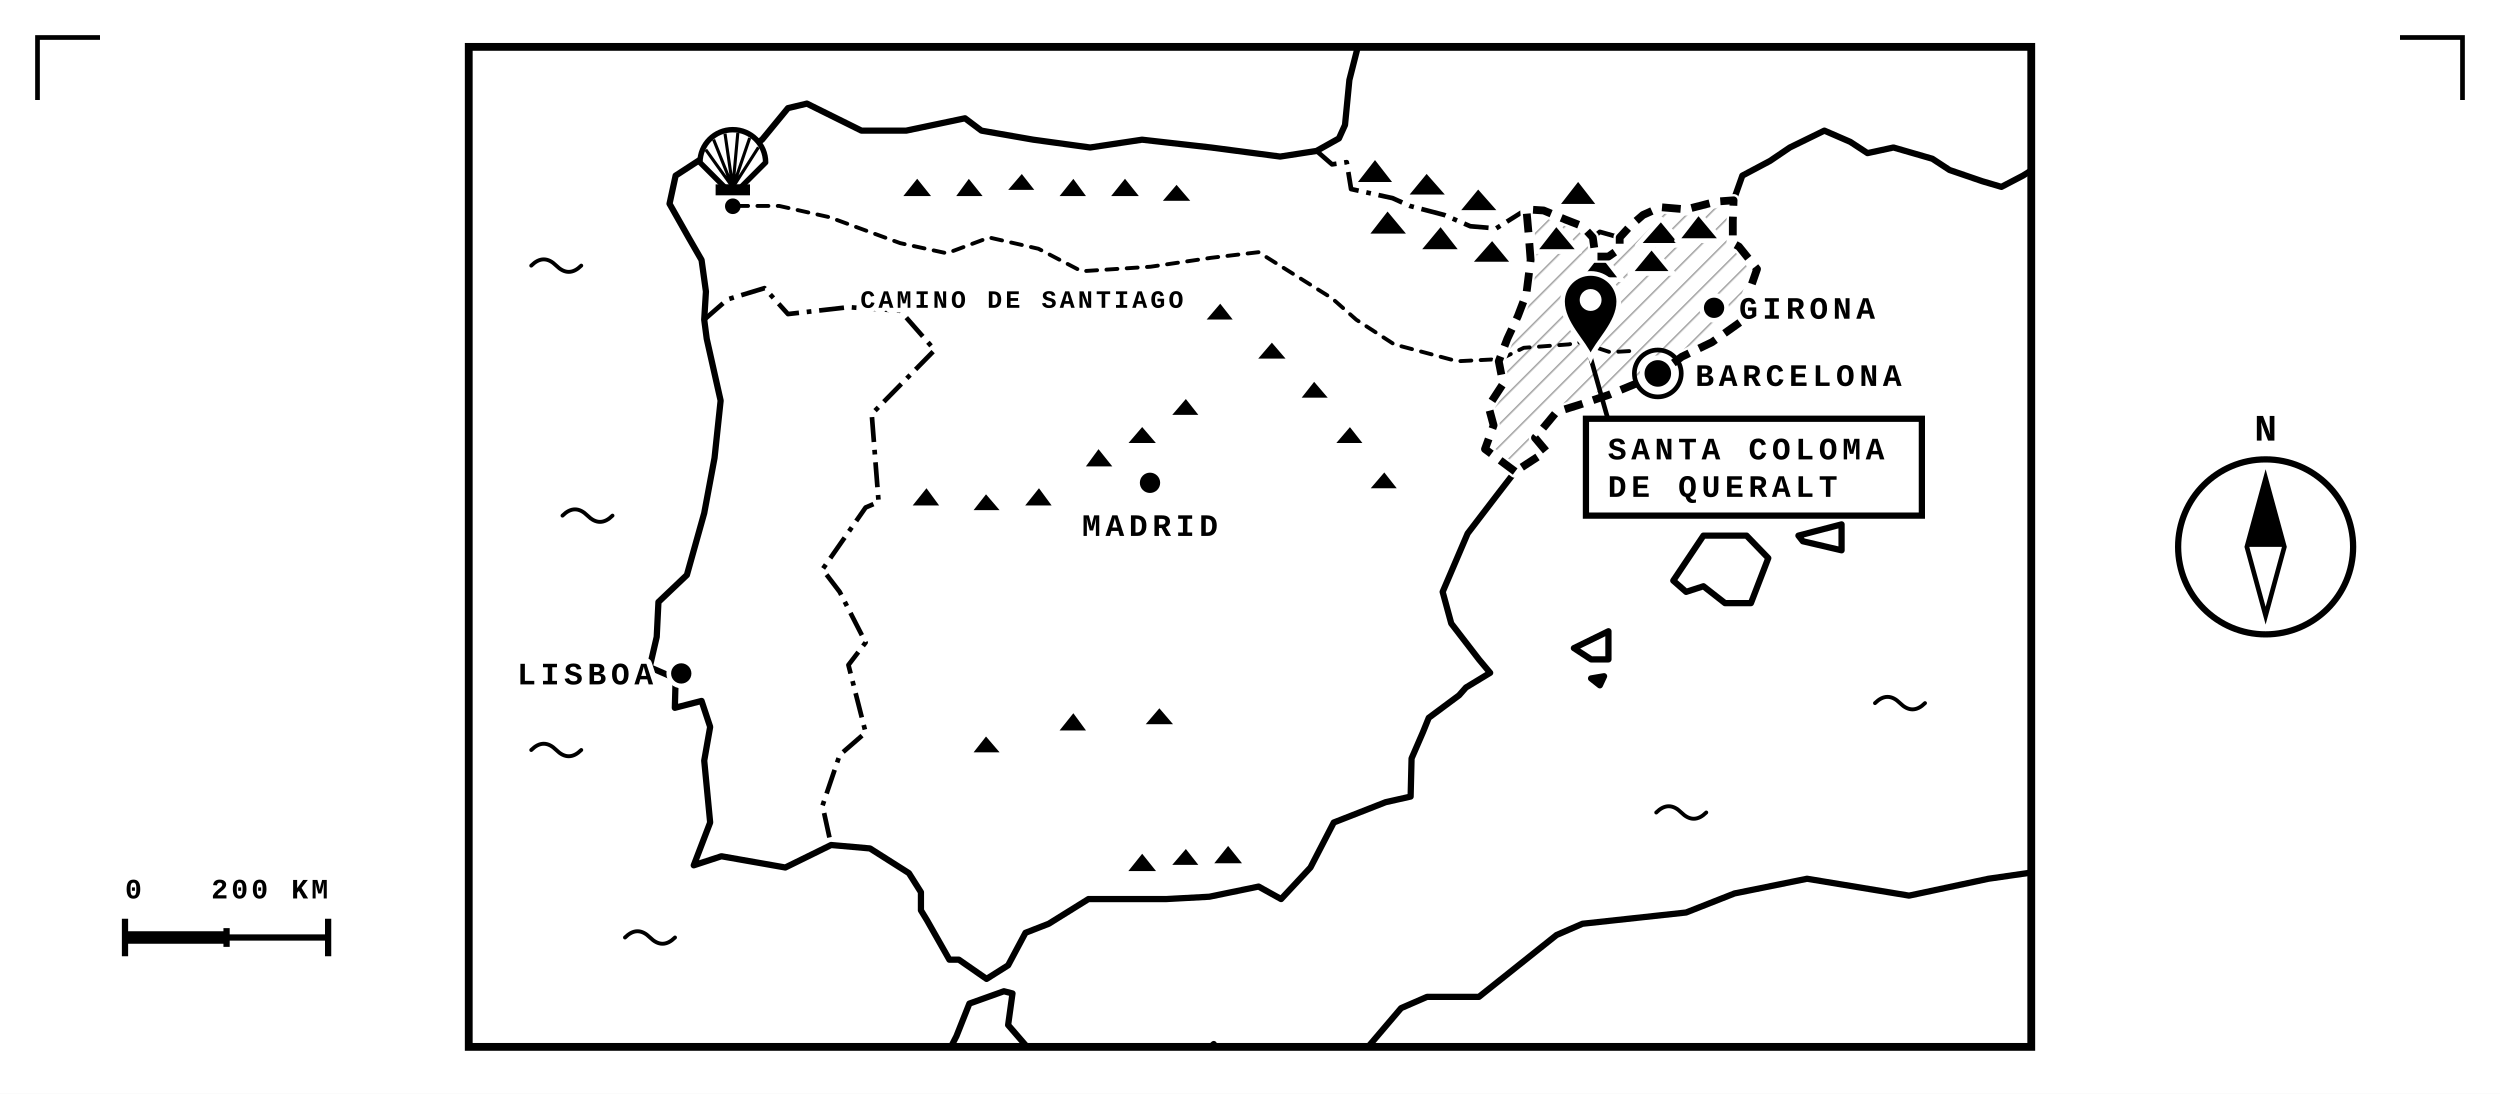
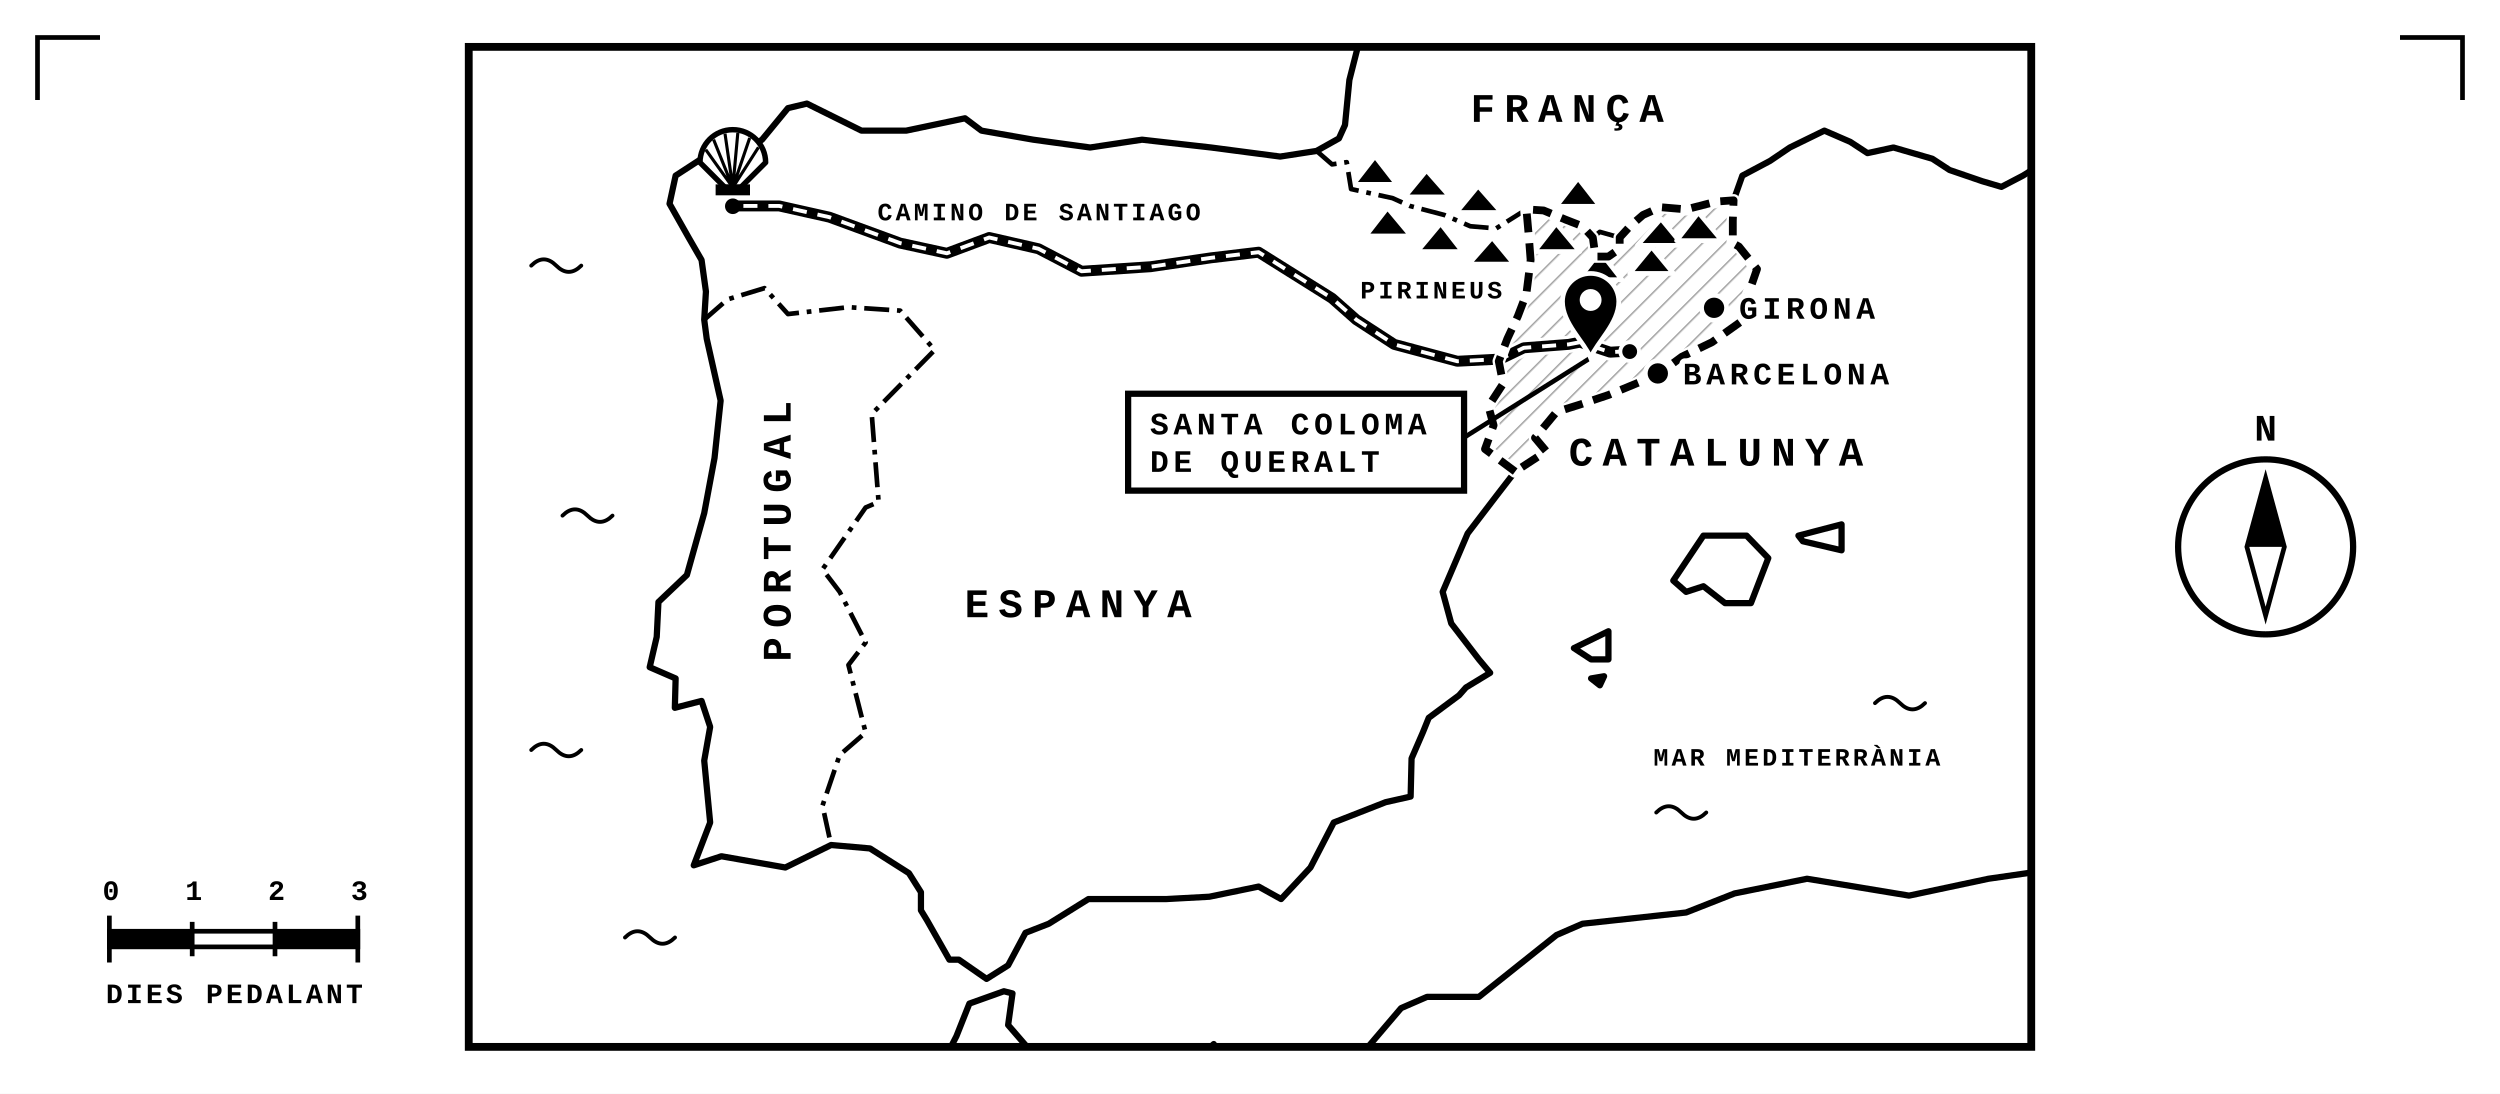
<svg xmlns="http://www.w3.org/2000/svg" viewBox="0 0 1600 700" width="1600" height="700">
  <rect width="1600" height="700" fill="#fff" />
  <defs>
    <clipPath id="frame">
      <rect x="300" y="30" width="1000" height="640" />
    </clipPath>
    <pattern id="hatch" width="10" height="10" patternUnits="userSpaceOnUse" patternTransform="rotate(45)">
      <path d="M0 0V10" stroke="#000" stroke-width="2" />
    </pattern>
  </defs>
  <g clip-path="url(#frame)">
    <path d="M340 170q8 -8 16 0q8 8 16 0M360 330q8 -8 16 0q8 8 16 0M340 480q8 -8 16 0q8 8 16 0M400 600q8 -8 16 0q8 8 16 0M1060 520q8 -8 16 0q8 8 16 0M1200 450q8 -8 16 0q8 8 16 0M1240 580q8 -8 16 0q8 8 16 0" fill="none" stroke="#000" stroke-width="2.5" stroke-linecap="round" />
    <path d="M871.9 -35.2L871.9 0.8L869.1 29.6L863.6 51.2L860.8 80.0L856.9 88.6L842.6 96.6L819.3 100.2L775.1 94.4L730.9 89.4L697.7 94.4L661.3 89.4L628.1 83.6L617.6 75.7L580.0 83.6L551.3 83.6L516.4 66.3L504.3 69.2L487.7 89.4L476.6 96.6L449.0 101.6L432.4 112.4L428.5 130.4L440.7 152.0L449.0 166.4L451.8 186.6L450.7 204.6L452.3 216.8L461.2 256.4L457.3 293.1L450.7 328.4L439.6 368.0L421.4 385.3L420.3 407.6L415.8 427.0L432.4 434.2L431.9 453.0L449.0 448.6L454.5 465.2L450.7 486.8L454.5 526.4L444.0 553.8L461.7 548.0L502.6 555.2L531.9 540.8L556.8 543.0L581.7 558.8L589.4 571.0L589.4 582.6L593.3 589.0L607.6 614.2L613.7 614.2L631.4 626.5L645.2 617.8L656.3 597.0L671.2 591.2L696.6 575.4L746.4 575.4L774.0 573.9L805.5 567.4L819.9 575.4L838.7 555.2L853.6 526.4L886.8 513.4L902.8 509.8L903.4 485.4L910.6 468.8L914.4 459.4L933.8 445.0L938.2 440.0L953.7 430.6L946.5 422.0L928.8 399.0L923.3 378.8L939.3 341.4L957.5 317.6L969.7 301.8L989.6 288.8L982.4 280.2L996.2 263.6L1010.0 259.3L1029.4 252.8L1060.9 239.8L1076.4 228.3L1095.7 219.0L1114.0 206.0L1117.8 191.6L1124.5 172.2L1112.9 157.8L1109.0 155.6L1109.0 141.2L1109.5 128.2L1115.1 112.4L1132.8 103.0L1145.5 94.4L1167.6 83.6L1184.2 90.8L1195.2 98.0L1211.8 94.4L1236.7 101.6L1247.7 108.8L1268.7 116.0L1280.9 119.6L1294.7 112.4L1308.5 103.8L1322.4 93.0L1345.6 80.0L1361.1 72.8L1372.1 -35.2Z" fill="#fff" stroke="#000" stroke-width="4" stroke-linejoin="round" />
    <path d="M587.2 720.8L595.5 699.2L601.0 684.8L612.1 663.2L620.4 642.3L642.5 634.4L648.0 635.8L645.2 656.0L670.1 684.8L703.3 688.4L723.7 681.2L758.5 684.8L776.8 668.2L780.7 687.0L819.3 692.0L841.5 692.0L869.1 677.6L896.7 645.2L913.3 638.0L946.5 638.0L996.2 598.4L1012.8 591.2L1079.1 584.0L1110.1 571.8L1156.5 562.4L1221.8 573.2L1272.6 562.4L1322.4 555.2L1372.1 555.2L1372.1 720.8Z" fill="#fff" stroke="#000" stroke-width="4" stroke-linejoin="round" />
    <path d="M1070.9 371.6L1090.2 342.8L1117.8 342.8L1131.7 357.2L1120.6 386.0L1104.0 386.0L1090.2 375.2L1079.1 378.8Z" fill="#fff" stroke="#000" stroke-width="4" stroke-linejoin="round" />
    <path d="M1151.0 342.8L1178.6 335.6L1178.6 352.2L1153.8 346.4Z" fill="#fff" stroke="#000" stroke-width="4" stroke-linejoin="round" />
    <path d="M1007.3 414.8L1029.4 404.0L1029.4 422.0L1018.3 422.0Z" fill="#fff" stroke="#000" stroke-width="4" stroke-linejoin="round" />
    <path d="M1018.3 434.2L1026.6 432.8L1023.9 438.6Z" fill="#fff" stroke="#000" stroke-width="4" stroke-linejoin="round" />
    <path d="M969.7 301.8L950.4 287.4L955.9 272.2L952.6 260.0L962.0 245.6L959.2 231.2L964.7 216.8L971.4 202.4L976.9 188.0L979.6 166.4L978.5 152.0L976.9 134.0L987.9 134.7L1001.8 140.5L1012.8 144.8L1019.4 152.0L1021.1 164.2L1029.4 164.2L1036.6 159.2L1036.6 152.0L1043.2 144.8L1051.5 137.6L1062.6 132.6L1079.1 134.0L1098.5 129.0L1109.5 128.2L1109.0 141.2L1109.0 155.6L1112.9 157.8L1124.5 172.2L1117.8 191.6L1114.0 206.0L1095.7 219.0L1076.4 228.3L1060.9 239.8L1029.4 252.8L1010.0 259.3L996.2 263.6L982.4 280.2L989.6 288.8Z" fill="url(#hatch)" fill-opacity=".35" />
-     <path d="M866 118L880 100L894 118ZM899 126L913 109L928 126ZM932 136L946 119L961 136ZM874 151L888 133L903 151ZM907 161L922 143L936 161ZM940 169L955 152L969 169ZM982 161L996 143L1011 161ZM1010 179L1024 161L1038 179ZM1043 175L1057 158L1071 175ZM996 132L1010 114L1024 132ZM1048 157L1063 140L1077 157ZM1073 154L1087 136L1102 154ZM575 127L587 112L599 127ZM609 127L620 112L632 127ZM642 123L654 109L665 123ZM675 127L687 112L698 127ZM708 127L720 112L732 127ZM741 130L753 116L765 130ZM581 325L593 310L604 325ZM620 328L631 314L643 328ZM653 325L665 310L676 325ZM692 300L703 285L715 300ZM719 285L731 271L743 285ZM747 267L759 253L770 267ZM769 206L781 192L792 206ZM802 231L814 217L826 231ZM830 256L841 242L853 256ZM852 285L864 271L875 285ZM874 314L886 300L897 314ZM719 559L731 544L743 559ZM747 555L759 541L770 555ZM774 554L786 539L798 554ZM620 483L631 469L643 483ZM675 469L687 454L698 469ZM730 465L742 451L754 465ZM1289 30L1300 15L1312 30ZM1313 51L1325 37L1337 51ZM653 706L665 692L676 706ZM686 710L698 696L709 710ZM719 706L731 692L743 706Z" fill="#000" stroke="#fff" stroke-width="3" stroke-linejoin="round" />
+     <path d="M866 118L880 100L894 118ZM899 126L913 109L928 126ZM932 136L946 119L961 136ZM874 151L888 133L903 151ZM907 161L922 143L936 161ZM940 169L955 152L969 169ZM982 161L996 143L1011 161ZM1010 179L1024 161L1038 179ZM1043 175L1057 158L1071 175ZM996 132L1010 114L1024 132ZM1048 157L1063 140L1077 157ZM1073 154L1087 136L1102 154Z" fill="#000" stroke="#fff" stroke-width="3" stroke-linejoin="round" />
    <path d="M842.6 96.6L852.5 105.2L861.9 103.8L864.7 121.0L891.2 126.8L902.3 131.8L924.4 137.6L941.0 144.8L957.5 146.2L976.9 134.0" fill="none" stroke="#000" stroke-width="3" stroke-dasharray="16 5 3 5" stroke-linejoin="round" />
    <path d="M1019.4 152.0L1023.9 148.4L1036.6 152.0" fill="none" stroke="#000" stroke-width="3" stroke-dasharray="16 5 3 5" stroke-linejoin="round" />
    <path d="M450.7 204.6L465.6 191.6L489.3 184.4L504.3 201.0L543.0 196.6L576.1 198.8L598.2 224.0L557.9 265.0L562.3 321.2L554.0 324.8L526.4 364.4L537.4 378.8L554.0 411.2L543.0 425.6L554.0 468.8L537.4 483.2L526.4 515.6L531.9 540.8" fill="none" stroke="#000" stroke-width="3" stroke-dasharray="16 5 3 5" stroke-linejoin="round" />
-     <path d="M1042.7 224.7L1030.5 225.4L1011.2 219.0L1004.0 220.4L975.2 222.6L960.3 229.8L932.7 231.2L892.3 220.4L868.0 204.6L852.5 190.9L805.5 161.4L775.1 165.0L736.4 170.7L692.2 173.6L664.6 159.2L633.1 152.0L606.0 162.1L576.1 155.6L530.8 139.0L498.7 131.8L468.9 131.8" fill="none" stroke="#000" stroke-width="2.5" stroke-dasharray="7 6" stroke-linecap="round" stroke-linejoin="round" />
+     <path d="M1042.7 224.7L1030.5 225.4L1011.2 219.0L1004.0 220.4L975.2 222.6L960.3 229.8L932.7 231.2L892.3 220.4L868.0 204.6L852.5 190.9L805.5 161.4L775.1 165.0L736.4 170.7L692.2 173.6L664.6 159.2L633.1 152.0L606.0 162.1L576.1 155.6L530.8 139.0L498.7 131.8L468.9 131.8" fill="none" stroke="#fff" stroke-width="11" stroke-linecap="round" stroke-linejoin="round" />
+     <path d="M1042.7 224.7L1030.5 225.4L1011.2 219.0L1004.0 220.4L975.2 222.6L960.3 229.8L932.7 231.2L892.3 220.4L868.0 204.6L852.5 190.9L805.5 161.4L775.1 165.0L736.4 170.7L692.2 173.6L664.6 159.2L633.1 152.0L606.0 162.1L576.1 155.6L530.8 139.0L498.7 131.8L468.9 131.8" fill="none" stroke="#000" stroke-width="7" stroke-linecap="round" stroke-linejoin="round" />
+     <path d="M1042.7 224.7L1030.5 225.4L1011.2 219.0L1004.0 220.4L975.2 222.6L960.3 229.8L932.7 231.2L892.3 220.4L868.0 204.6L852.5 190.9L805.5 161.4L775.1 165.0L736.4 170.7L692.2 173.6L664.6 159.2L633.1 152.0L606.0 162.1L576.1 155.6L530.8 139.0L498.7 131.8L468.9 131.8" fill="none" stroke="#fff" stroke-width="2.5" stroke-dasharray="9 7" stroke-linejoin="round" />
+     <circle cx="1043" cy="225" r="6" fill="#000" stroke="#fff" stroke-width="2.5" />
    <circle cx="469" cy="132" r="5" fill="#000" />
    <path d="M448 104A21 21 0 0 1 490 104L474 120H464Z" fill="#fff" stroke="#000" stroke-width="3.5" stroke-linejoin="round" />
    <path d="M469 120L485.4 94.3M469 120L479.8 88.3M469 120L472.2 85.1M469 120L464.0 85.5M469 120L456.7 89.3M469 120L451.7 95.8" stroke="#000" stroke-width="2" />
    <path d="M458 118H480V125H458Z" fill="#000" />
-     <text x="654" y="197" text-anchor="middle" font-family="Courier New,monospace" font-weight="bold" font-size="16" letter-spacing="2" fill="#000" stroke="#fff" stroke-width="6" stroke-linejoin="round" paint-order="stroke">CAMINO DE SANTIAGO</text>
+     <text x="665" y="141" text-anchor="middle" font-family="Courier New,monospace" font-weight="bold" font-size="16" letter-spacing="2" fill="#000" stroke="#fff" stroke-width="6" stroke-linejoin="round" paint-order="stroke">CAMINO DE SANTIAGO</text>
+     <text x="916" y="191" text-anchor="middle" font-family="Courier New,monospace" font-weight="bold" font-size="16" letter-spacing="2" fill="#000" stroke="#fff" stroke-width="6" stroke-linejoin="round" paint-order="stroke">PIRINEUS</text>
+     <text x="1150" y="490" text-anchor="middle" font-family="Courier New,monospace" font-weight="bold" font-size="16" letter-spacing="2" fill="#000" stroke="#fff" stroke-width="6" stroke-linejoin="round" paint-order="stroke">MAR MEDITERRÀNIA</text>
+     <g font-family="Courier New,monospace" font-weight="bold" font-size="26" letter-spacing="6" fill="#000" stroke="#fff" stroke-linejoin="round" paint-order="stroke" stroke-width="8">
+       <text x="690" y="395" text-anchor="middle">ESPANYA</text>
+       <text transform="translate(506 340) rotate(-90)" text-anchor="middle">PORTUGAL</text>
+       <text x="1003" y="78" text-anchor="middle">FRANÇA</text>
+       <text x="1004" y="298">CATALUNYA</text>
+     </g>
    <path d="M969.7 301.8L950.4 287.4L955.9 272.2L952.6 260.0L962.0 245.6L959.2 231.2L964.7 216.8L971.4 202.4L976.9 188.0L979.6 166.4L978.5 152.0L976.9 134.0L987.9 134.7L1001.8 140.5L1012.8 144.8L1019.4 152.0L1021.1 164.2L1029.4 164.2L1036.6 159.2L1036.6 152.0L1043.2 144.8L1051.5 137.6L1062.6 132.6L1079.1 134.0L1098.5 129.0L1109.5 128.2L1109.0 141.2L1109.0 155.6L1112.9 157.8L1124.5 172.2L1117.8 191.6L1114.0 206.0L1095.7 219.0L1076.4 228.3L1060.9 239.8L1029.4 252.8L1010.0 259.3L996.2 263.6L982.4 280.2L989.6 288.8Z" fill="none" stroke="#fff" stroke-width="8" stroke-linejoin="round" />
    <path d="M969.7 301.8L950.4 287.4L955.9 272.2L952.6 260.0L962.0 245.6L959.2 231.2L964.7 216.8L971.4 202.4L976.9 188.0L979.6 166.4L978.5 152.0L976.9 134.0L987.9 134.7L1001.8 140.5L1012.8 144.8L1019.4 152.0L1021.1 164.2L1029.4 164.2L1036.6 159.2L1036.6 152.0L1043.2 144.8L1051.5 137.6L1062.6 132.6L1079.1 134.0L1098.5 129.0L1109.5 128.2L1109.0 141.2L1109.0 155.6L1112.9 157.8L1124.5 172.2L1117.8 191.6L1114.0 206.0L1095.7 219.0L1076.4 228.3L1060.9 239.8L1029.4 252.8L1010.0 259.3L996.2 263.6L982.4 280.2L989.6 288.8Z" fill="none" stroke="#000" stroke-width="5" stroke-dasharray="12 7" stroke-linejoin="round" />
    <circle cx="1097" cy="197" r="8" fill="#000" stroke="#fff" stroke-width="3" />
    <text x="1113" y="204" text-anchor="start" font-family="Courier New,monospace" font-weight="bold" font-size="20" letter-spacing="3" fill="#000" stroke="#fff" stroke-width="7" stroke-linejoin="round" paint-order="stroke">GIRONA</text>
-     <circle cx="736" cy="309" r="8" fill="#000" stroke="#fff" stroke-width="3" />
-     <text x="736" y="343" text-anchor="middle" font-family="Courier New,monospace" font-weight="bold" font-size="20" letter-spacing="3" fill="#000" stroke="#fff" stroke-width="7" stroke-linejoin="round" paint-order="stroke">MADRID</text>
-     <circle cx="436" cy="431" r="8" fill="#000" stroke="#fff" stroke-width="3" />
-     <text x="418" y="438" text-anchor="end" font-family="Courier New,monospace" font-weight="bold" font-size="20" letter-spacing="3" fill="#000" stroke="#fff" stroke-width="7" stroke-linejoin="round" paint-order="stroke">LISBOA</text>
-     <circle cx="1061" cy="239" r="10" fill="#000" stroke="#fff" stroke-width="3" />
-     <circle cx="1061" cy="239" r="15" fill="none" stroke="#000" stroke-width="3" />
-     <text x="1085" y="247" font-family="Courier New,monospace" font-weight="bold" font-size="20" letter-spacing="3" fill="#000" stroke="#fff" stroke-width="7" stroke-linejoin="round" paint-order="stroke">BARCELONA</text>
-     <path d="M1018 229L1029 268" stroke="#000" stroke-width="3" />
-     <rect x="1015" y="268" width="215" height="62" fill="#fff" stroke="#000" stroke-width="4" />
+     <circle cx="1061" cy="239" r="8" fill="#000" stroke="#fff" stroke-width="3" />
+     <text x="1077" y="246" text-anchor="start" font-family="Courier New,monospace" font-weight="bold" font-size="20" letter-spacing="3" fill="#000" stroke="#fff" stroke-width="7" stroke-linejoin="round" paint-order="stroke">BARCELONA</text>
+     <path d="M1018 229L937 280" stroke="#000" stroke-width="3" />
+     <rect x="722" y="252" width="215" height="62" fill="#fff" stroke="#000" stroke-width="4" />
    <g font-family="Courier New,monospace" font-weight="bold" font-size="20" letter-spacing="3" fill="#000">
-       <text x="1029" y="294">SANTA COLOMA</text>
-       <text x="1029" y="318">DE QUERALT</text>
+       <text x="736" y="278">SANTA COLOMA</text>
+       <text x="736" y="302">DE QUERALT</text>
    </g>
    <path d="M1018 229c-4 -10 -18 -22 -18 -36a18 18 0 0 1 36 0c0 14 -14 26 -18 36Z" fill="#000" stroke="#fff" stroke-width="3" />
    <circle cx="1018" cy="192" r="7" fill="#fff" />
  </g>
  <rect x="300" y="30" width="1000" height="640" fill="none" stroke="#000" stroke-width="5" />
  <g transform="translate(1450 350)">
    <circle r="56" fill="#fff" stroke="#000" stroke-width="4" />
    <path d="M0 -44L12 0L0 44L-12 0Z" fill="#fff" stroke="#000" stroke-width="3" />
    <path d="M0 -44L12 0H-12Z" fill="#000" />
    <text y="-68" text-anchor="middle" font-family="Courier New,monospace" font-weight="bold" font-size="24" fill="#000">N</text>
  </g>
-   <path d="M80 600H210M80 588V612M145 594V606M210 588V612" stroke="#000" stroke-width="4" />
-   <rect x="80" y="596" width="65" height="8" fill="#000" />
-   <g font-family="Courier New,monospace" font-weight="bold" font-size="18" letter-spacing="2" fill="#000">
-     <text x="80" y="575">0</text>
-     <text x="210" y="575" text-anchor="end">200 KM</text>
+   <rect x="70" y="596" width="159" height="10" fill="#fff" stroke="#000" stroke-width="3" />
+   <rect x="70" y="596" width="53" height="10" fill="#000" />
+   <rect x="176" y="596" width="53" height="10" fill="#000" />
+   <path d="M70 586V616M123 590V612M176 590V612M229 586V616" stroke="#000" stroke-width="3" />
+   <g font-family="Courier New,monospace" font-weight="bold" font-size="18" letter-spacing="2" fill="#000" text-anchor="middle">
+     <text x="71" y="576">0</text>
+     <text x="124" y="576">1</text>
+     <text x="177" y="576">2</text>
+     <text x="230" y="576">3</text>
+     <text x="150" y="642">DIES PEDALANT</text>
  </g>
  <path d="M24 64V24H64M1536 24H1576V64" fill="none" stroke="#000" stroke-width="3" />
</svg>
